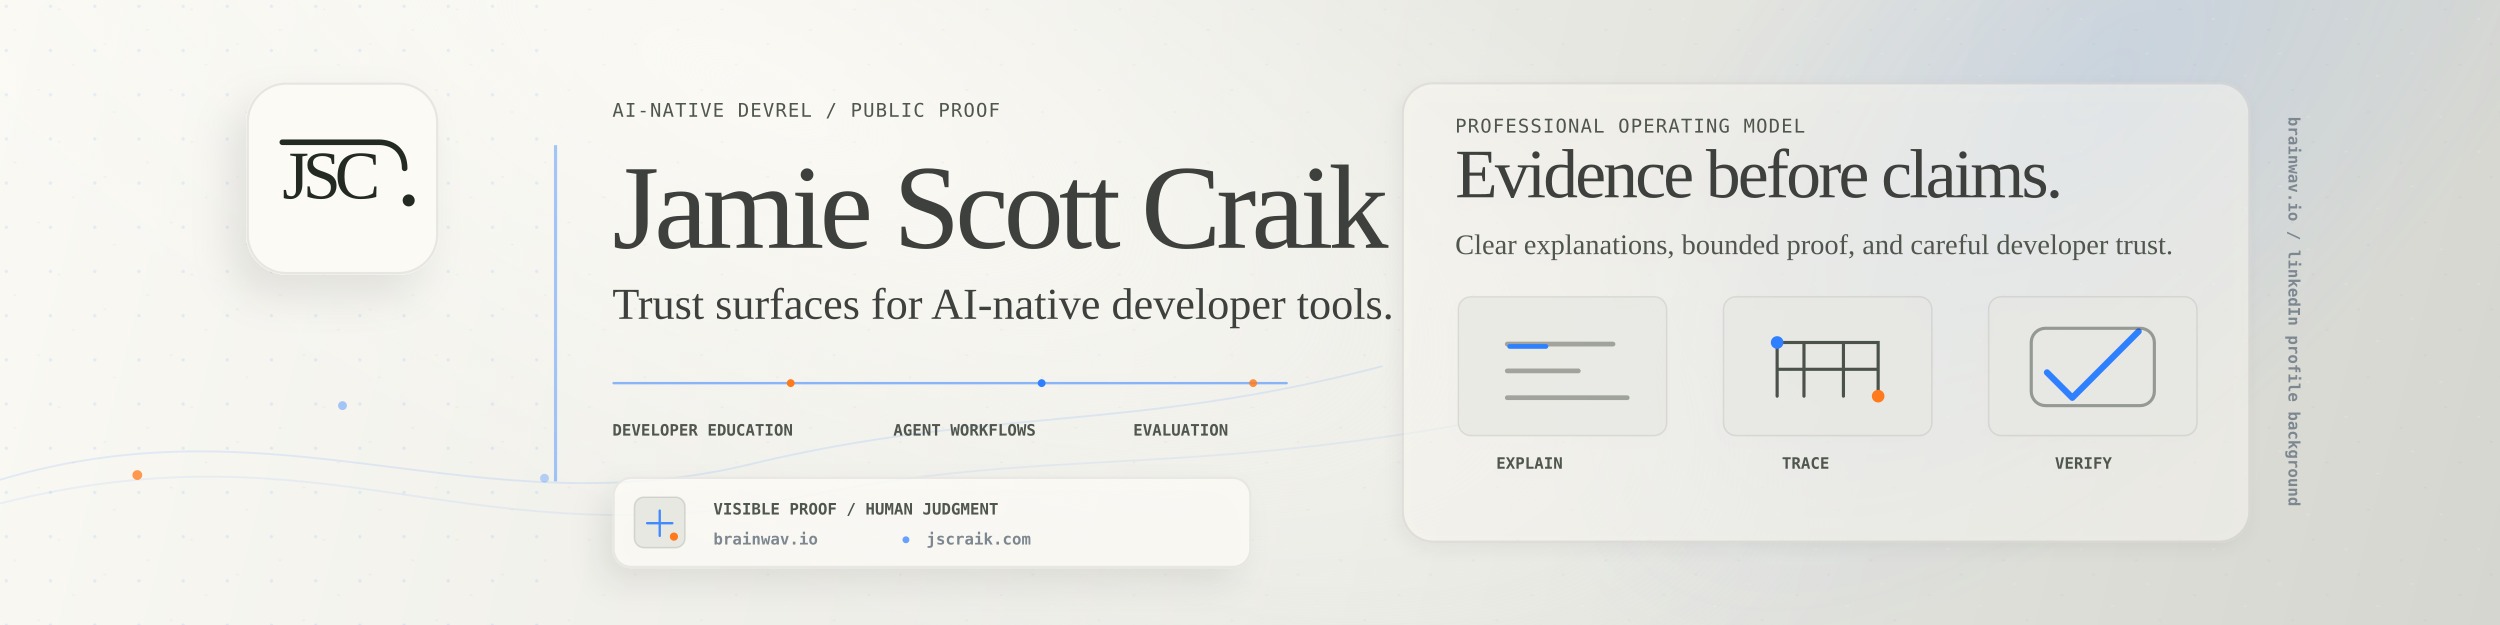
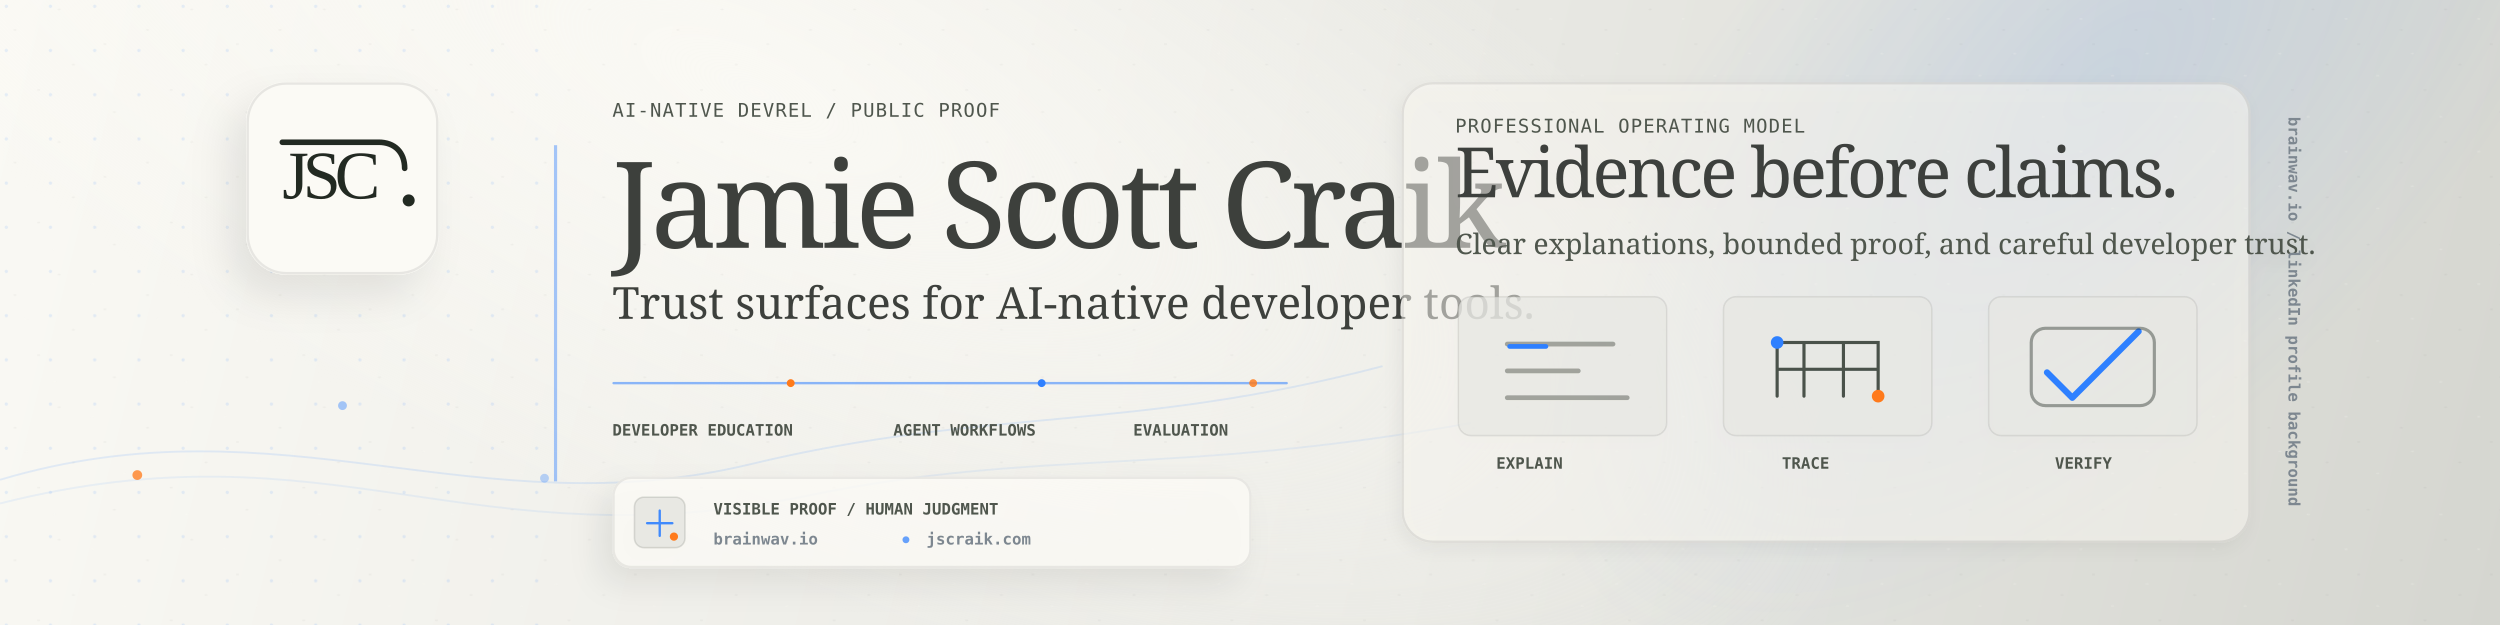
<svg xmlns="http://www.w3.org/2000/svg" width="1584" height="396" viewBox="0 0 1584 396" fill="none">
  <defs>
    <linearGradient id="paper" x1="0" y1="0" x2="1584" y2="396" gradientUnits="userSpaceOnUse">
      <stop offset="0" stop-color="#faf9f4" />
      <stop offset="0.58" stop-color="#e8e8e3" />
      <stop offset="1" stop-color="#d5d6d0" />
    </linearGradient>
    <radialGradient id="warmPool" cx="0" cy="0" r="1" gradientUnits="userSpaceOnUse" gradientTransform="translate(480 58) rotate(24) scale(760 286)">
      <stop stop-color="#fbfaf5" stop-opacity="0.9" />
      <stop offset="1" stop-color="#fbfaf5" stop-opacity="0" />
    </radialGradient>
    <radialGradient id="bluePool" cx="0" cy="0" r="1" gradientUnits="userSpaceOnUse" gradientTransform="translate(1332 56) rotate(134) scale(458 214)">
      <stop stop-color="#2f80ff" stop-opacity="0.12" />
      <stop offset="1" stop-color="#2f80ff" stop-opacity="0" />
    </radialGradient>
    <pattern id="paperGrain" width="84" height="84" patternUnits="userSpaceOnUse">
      <path d="M9 19h1M37 6h1M66 28h1M24 57h1M72 71h1M46 41h1" stroke="#000b00" stroke-opacity="0.08" stroke-linecap="round" />
      <path d="M16 34h1M58 12h1M34 74h1M78 48h1" stroke="#fbfaf5" stroke-opacity="0.5" stroke-linecap="round" />
    </pattern>
    <pattern id="pinDots" width="28" height="28" patternUnits="userSpaceOnUse">
      <circle cx="4" cy="4" r="1.05" fill="#2f80ff" opacity="0.17" />
    </pattern>
    <filter id="cardShadow" x="-20%" y="-30%" width="140%" height="160%" color-interpolation-filters="sRGB">
      <feDropShadow dx="-14" dy="18" stdDeviation="18" flood-color="#000b00" flood-opacity="0.08" />
      <feDropShadow dx="-2" dy="4" stdDeviation="5" flood-color="#000b00" flood-opacity="0.09" />
    </filter>
    <filter id="softLift" x="-35%" y="-50%" width="170%" height="200%" color-interpolation-filters="sRGB">
      <feDropShadow dx="-8" dy="10" stdDeviation="10" flood-color="#000b00" flood-opacity="0.09" />
    </filter>
    <style>
      @font-face {
-         font-family: "Stringer";
-         src: url("https://cdn.prod.website-files.com/66245c2c8b72c9616045fa9b/6672f9522072572b2dccc510_Stringer-Thin-Web.woff2") format("woff2");
-         font-weight: 100;
-         font-style: normal;
-         font-display: swap;
-       }
-       @font-face {
-         font-family: "Stringer";
-         src: url("https://cdn.prod.website-files.com/66245c2c8b72c9616045fa9b/6672f952b36b0a9463c9d316_Stringer-Light-Web.woff2") format("woff2");
-         font-weight: 300;
+         font-family: "Newsreader";
+         src: url("/brand/fonts/newsreader-variable.woff2") format("woff2");
+         font-weight: 200 800;
        font-style: normal;
        font-display: swap;
      }
      @font-face {
        font-family: "Geist Mono";
-         src: url("https://cdn.prod.website-files.com/66245c2c8b72c9616045fa9b/662462fa49c81673fb535b57_GeistMono-Regular.woff") format("woff");
-         font-weight: 400;
+         src: url("/brand/fonts/geist-mono-variable.woff2") format("woff2");
+         font-weight: 100 900;
        font-style: normal;
        font-display: swap;
      }
-       .serif { font-family: "Stringer", "Times New Roman", Georgia, serif; }
+       @font-face {
+         font-family: "Geist";
+         src: url("/brand/fonts/geist-variable.woff2") format("woff2");
+         font-weight: 100 900;
+         font-style: normal;
+         font-display: swap;
+       }
+       .serif { font-family: "Newsreader", "Iowan Old Style", Georgia, serif; }
      .mono { font-family: "Geist Mono", Menlo, Monaco, Consolas, monospace; }
-       .sans { font-family: -apple-system, BlinkMacSystemFont, "Avenir Next", "Helvetica Neue", Arial, sans-serif; }
+       .sans { font-family: "Geist", Arial, sans-serif; }
      .ink { fill: #000b00; }
      .strong { fill: #3d403c; }
      .secondary { fill: #4f564d; }
      .muted { fill: #7d8790; }
      .label { font-size: 12px; font-weight: 400; letter-spacing: .72px; }
      .tiny { font-size: 10px; font-weight: 700; letter-spacing: 0; }
    </style>
  </defs>
  <rect width="1584" height="396" fill="#faf9f4" />
  <rect width="1584" height="396" fill="url(#paper)" />
  <rect width="1584" height="396" fill="url(#warmPool)" />
  <rect width="1584" height="396" fill="url(#bluePool)" />
  <rect width="1584" height="396" fill="url(#paperGrain)" opacity="0.38" />
  <rect x="0" y="0" width="352" height="396" fill="url(#pinDots)" opacity="0.64" />
  <path d="M0 304 C178 251 302 336 476 294 C626 258 716 274 876 232" stroke="#2f80ff" stroke-opacity="0.12" stroke-width="1.2" />
  <path d="M0 319 C210 266 298 358 512 314 C658 284 742 302 932 268" stroke="#2f80ff" stroke-opacity="0.08" stroke-width="1.2" />
  <circle cx="87" cy="301" r="3.1" fill="#ff7a1a" opacity="0.76" />
  <circle cx="217" cy="257" r="2.8" fill="#2f80ff" opacity="0.42" />
  <circle cx="345" cy="303" r="2.8" fill="#2f80ff" opacity="0.32" />
  <g transform="translate(156 52) scale(1.270833)" filter="url(#softLift)">
    <rect width="96" height="96" rx="20" fill="#fbfaf5" />
    <rect x="0.75" y="0.75" width="94.5" height="94.5" rx="19.25" fill="none" stroke="#000b00" stroke-opacity="0.08" stroke-width="1.18" />
    <text x="18" y="58" fill="#242923" font-family="Georgia, 'Times New Roman', serif" font-size="34" font-weight="400" letter-spacing="-3">JSC</text>
    <path d="M18 30h48c8 0 13 5 13 13" fill="none" stroke="#242923" stroke-linecap="round" stroke-linejoin="round" stroke-width="2.8" />
    <circle cx="81" cy="59" r="3" fill="#242923" />
  </g>
  <line x1="352" y1="92" x2="352" y2="305" stroke="#2f80ff" stroke-opacity="0.42" stroke-width="2" />
  <g transform="translate(388 74)">
    <text class="mono label secondary">AI-NATIVE DEVREL / PUBLIC PROOF</text>
    <text y="83" class="serif strong" font-size="76" font-weight="100" letter-spacing="-3.04">Jamie Scott Craik</text>
    <text y="128" class="serif strong" font-size="28" font-weight="300">Trust surfaces for AI-native developer tools.</text>
    <g transform="translate(0 168)">
      <rect width="428" height="1.5" rx="0.75" fill="#2f80ff" opacity="0.54" />
      <circle cx="113" cy="0.75" r="2.5" fill="#ff7a1a" />
      <circle cx="272" cy="0.75" r="2.5" fill="#2f80ff" />
      <circle cx="406" cy="0.75" r="2.5" fill="#ff7a1a" opacity="0.82" />
      <text y="34" class="mono tiny secondary">DEVELOPER EDUCATION</text>
      <text x="178" y="34" class="mono tiny secondary">AGENT WORKFLOWS</text>
      <text x="330" y="34" class="mono tiny secondary">EVALUATION</text>
    </g>
  </g>
  <g transform="translate(388 302)" filter="url(#softLift)">
    <rect width="405" height="58" rx="12" fill="#fbfaf5" fill-opacity="0.82" />
    <rect x="0.75" y="0.75" width="403.5" height="56.5" rx="11.25" stroke="#000b00" stroke-opacity="0.07" stroke-width="1.5" />
    <rect x="14" y="13" width="32" height="32" rx="6" fill="#e8e8e3" stroke="#000b00" stroke-opacity=".12" />
    <path d="M22 29.5h16M30 21.5v16" stroke="#2f80ff" stroke-opacity="0.9" stroke-width="1.5" stroke-linecap="round" />
    <circle cx="39" cy="38" r="2.6" fill="#ff7a1a" />
    <text x="64" y="24" class="mono tiny secondary">VISIBLE PROOF / HUMAN JUDGMENT</text>
    <text x="64" y="43" class="mono tiny muted">brainwav.io</text>
    <circle cx="186" cy="40" r="2.2" fill="#2f80ff" opacity="0.72" />
    <text x="199" y="43" class="mono tiny muted">jscraik.com</text>
  </g>
  <g transform="translate(888 52)" filter="url(#cardShadow)">
    <rect width="538" height="292" rx="20" fill="#fbfaf5" fill-opacity="0.52" />
    <rect x="0.75" y="0.75" width="536.5" height="290.5" rx="19.25" stroke="#000b00" stroke-opacity="0.08" stroke-width="1.5" />
    <g transform="translate(34 32)">
      <text class="mono label secondary">PROFESSIONAL OPERATING MODEL</text>
      <text y="41" class="serif strong" font-size="44" font-weight="300" letter-spacing="-1.76">Evidence before claims.</text>
      <text y="77" class="serif secondary" font-size="18" font-weight="300">Clear explanations, bounded proof, and careful developer trust.</text>
    </g>
    <g transform="translate(36 136)">
      <g>
        <rect width="132" height="88" rx="8" fill="#e8e8e3" fill-opacity="0.72" stroke="#000b00" stroke-opacity="0.08" />
        <path d="M31 30h67M31 47h45M31 64h76" stroke="#4f564d" stroke-opacity=".48" stroke-width="3" stroke-linecap="round" />
        <rect x="31" y="30" width="26" height="3" rx="1.5" fill="#2f80ff" />
        <text x="24" y="109" class="mono tiny secondary">EXPLAIN</text>
      </g>
      <g transform="translate(168 0)">
        <rect width="132" height="88" rx="8" fill="#e8e8e3" fill-opacity="0.72" stroke="#000b00" stroke-opacity="0.08" />
        <path d="M34 63V29h64v34M34 46h64M51 29v34M76 29v34" stroke="#263129" stroke-opacity="0.82" stroke-width="2" stroke-linecap="round" />
        <circle cx="34" cy="29" r="4" fill="#2f80ff" />
        <circle cx="98" cy="63" r="4" fill="#ff7a1a" />
        <text x="37" y="109" class="mono tiny secondary">TRACE</text>
      </g>
      <g transform="translate(336 0)">
        <rect width="132" height="88" rx="8" fill="#e8e8e3" fill-opacity="0.72" stroke="#000b00" stroke-opacity="0.08" />
        <path d="M37 48l16 16 42-42" stroke="#2f80ff" stroke-width="4" stroke-linecap="round" stroke-linejoin="round" />
        <rect x="27" y="20" width="78" height="49" rx="9" stroke="#263129" stroke-opacity=".42" stroke-width="2" />
        <text x="42" y="109" class="mono tiny secondary">VERIFY</text>
      </g>
    </g>
  </g>
  <g transform="translate(1450 74)">
    <text class="mono tiny muted" transform="rotate(90)">brainwav.io / linkedIn profile background</text>
  </g>
</svg>
